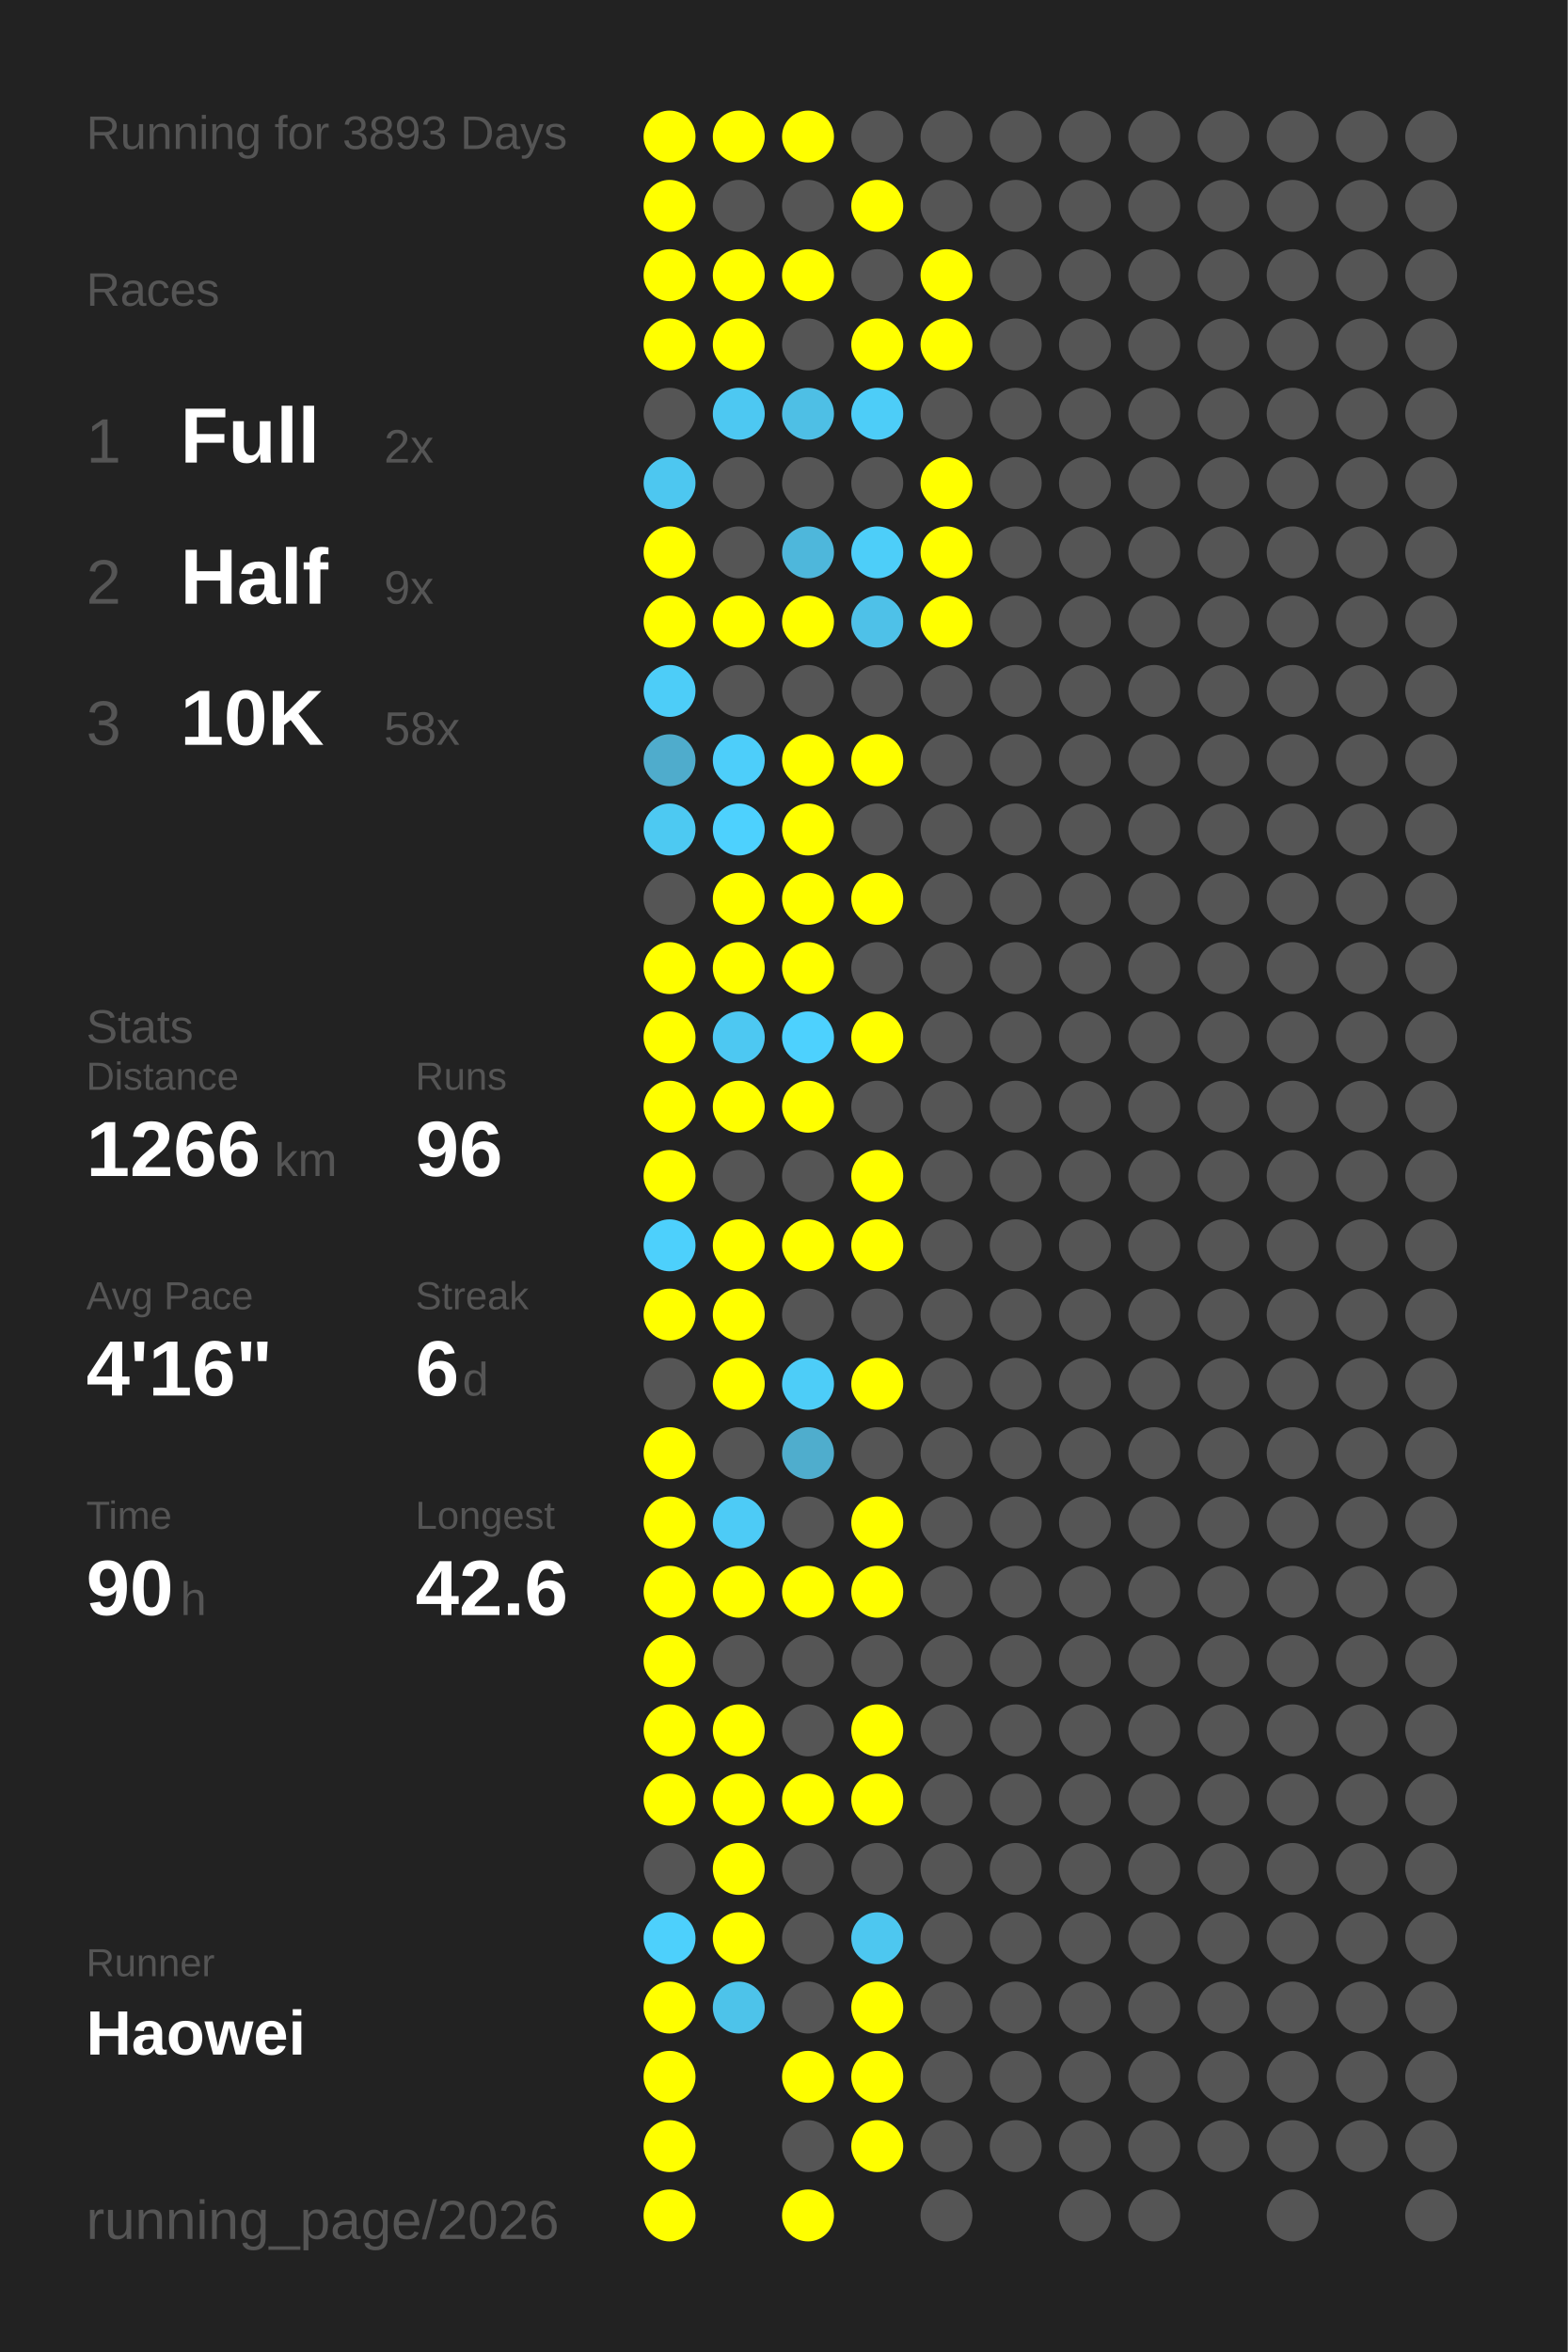
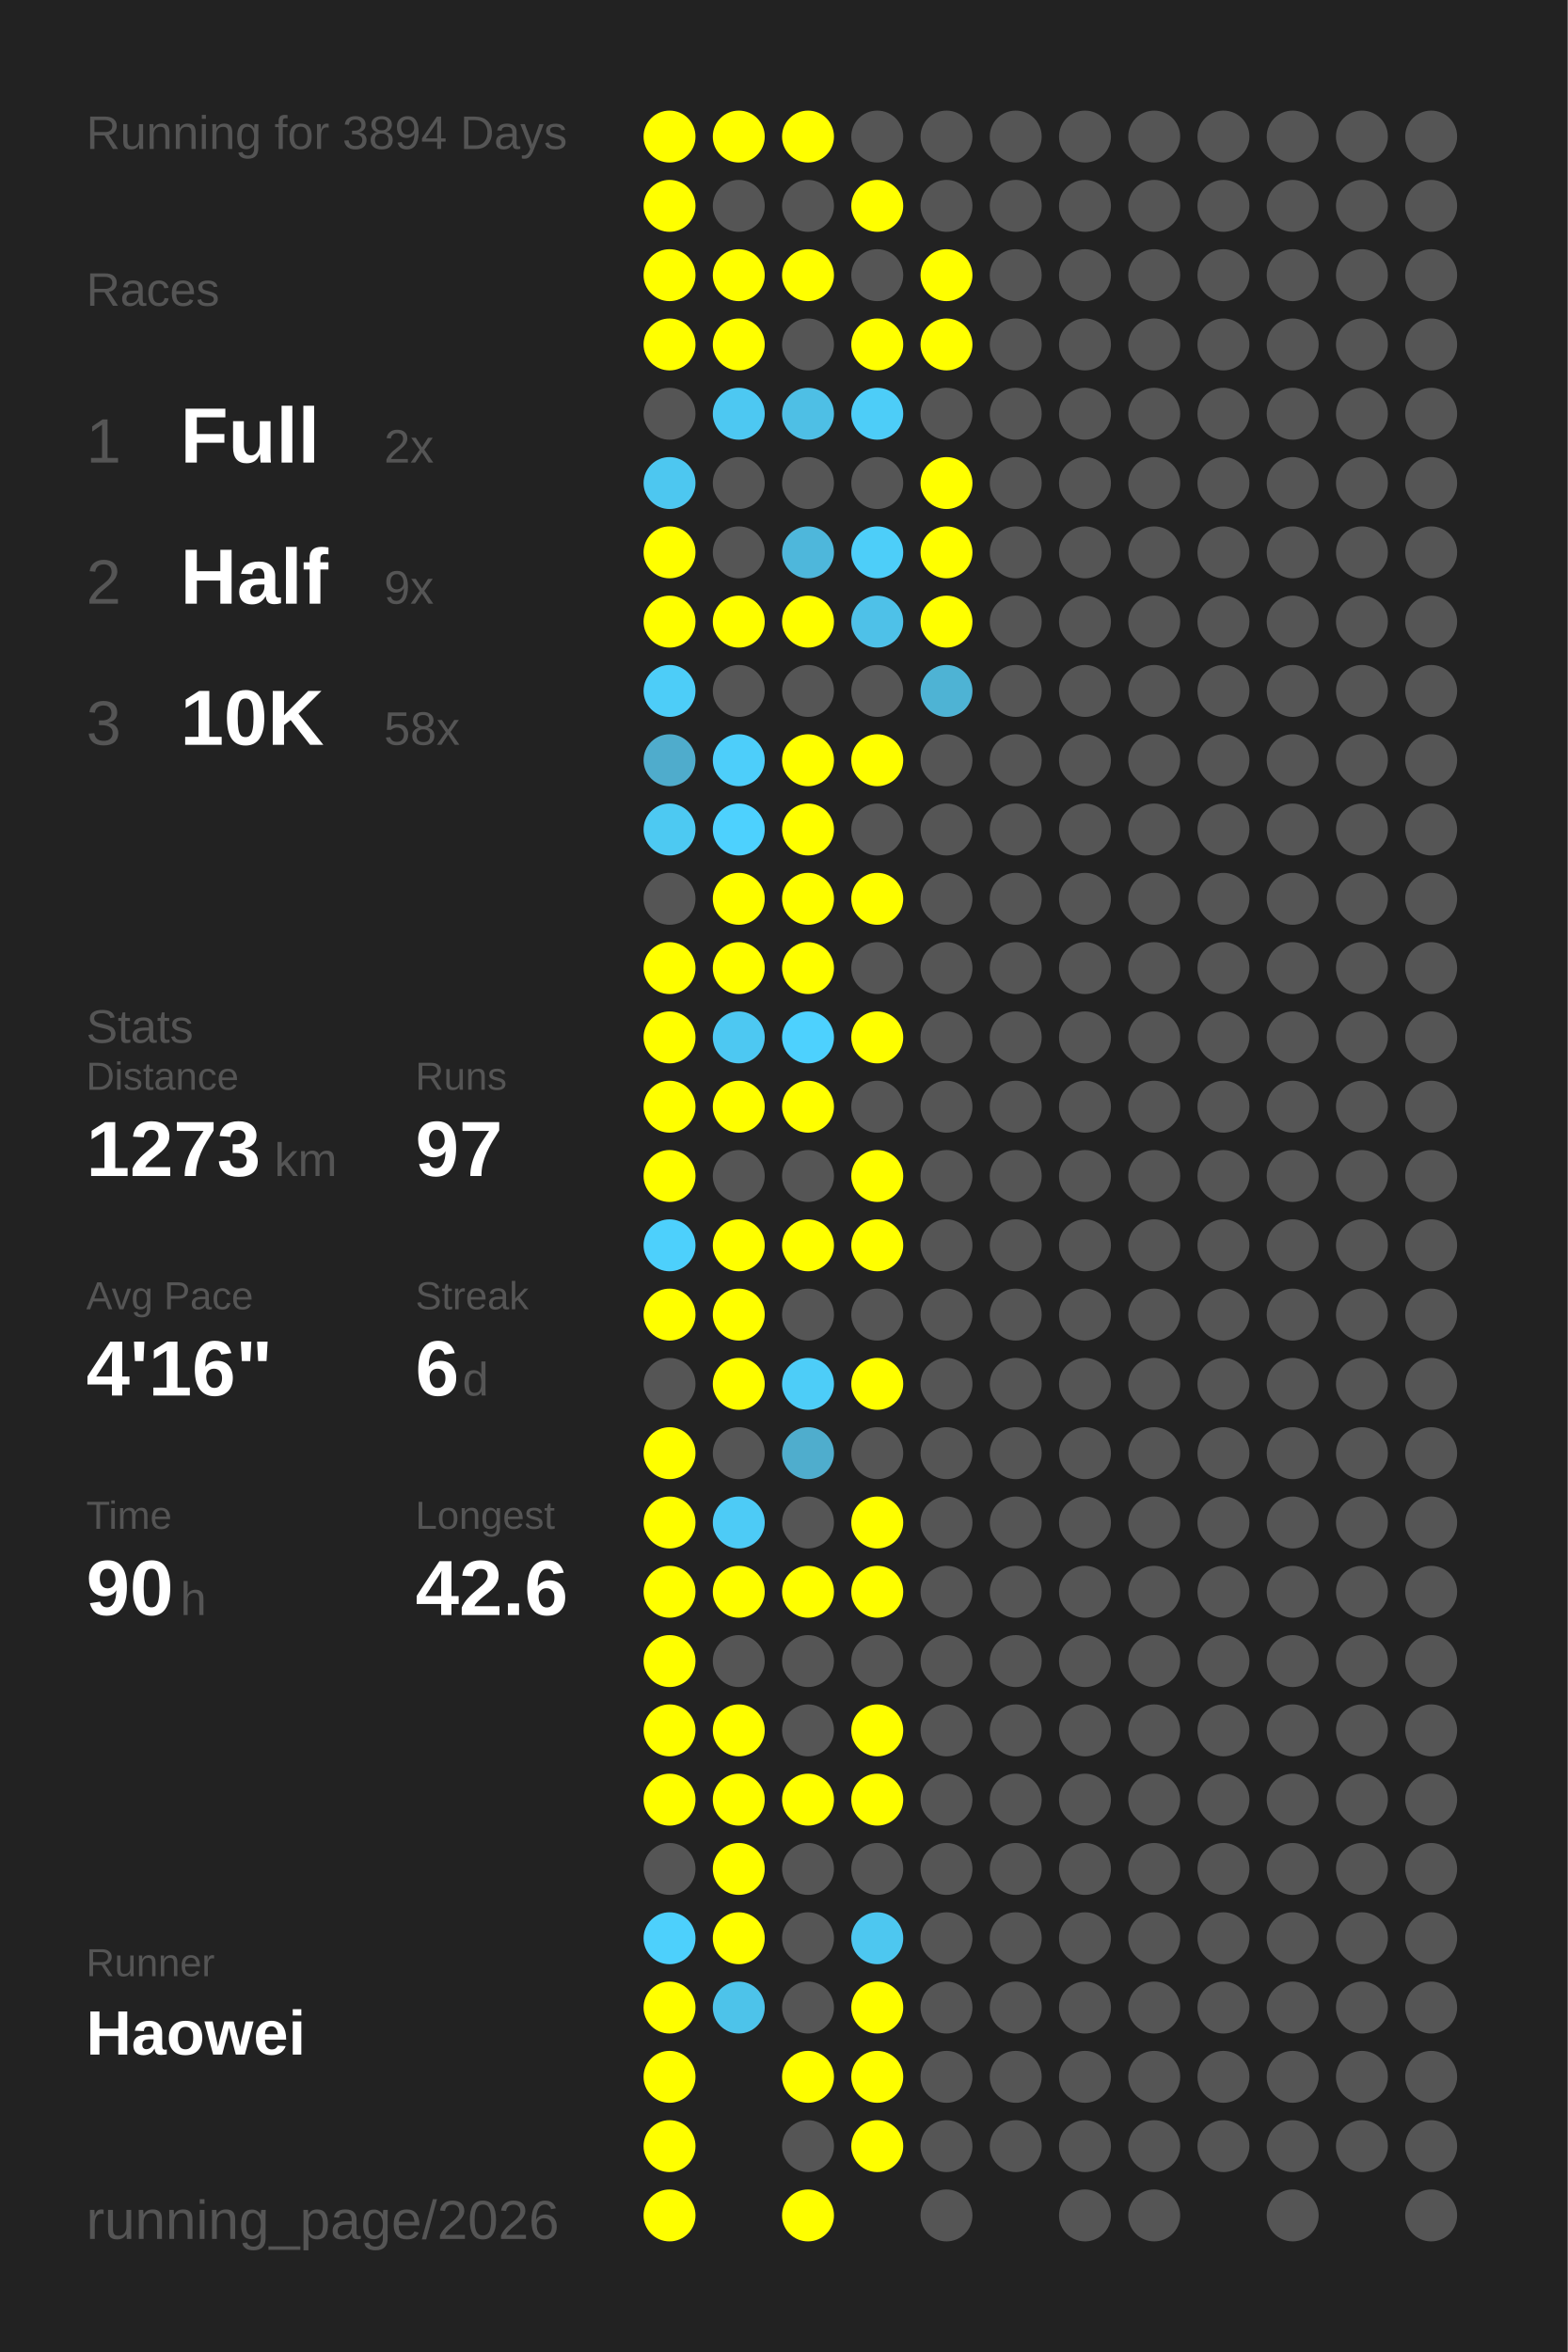
<svg xmlns="http://www.w3.org/2000/svg" baseProfile="full" height="300mm" version="1.1" viewBox="0,0,200,300" width="200mm">
  <defs />
  <rect fill="#222222" height="300" width="200" x="0" y="0" />
-   <text fill="#555555" style="font-size:6px; font-family:Arial;" x="11" y="19">Running for 3893 Days</text>
+   <text fill="#555555" style="font-size:6px; font-family:Arial;" x="11" y="19">Running for 3894 Days</text>
  <text fill="#555555" style="font-size:6px; font-family:Arial;" x="11" y="39">Races</text>
  <text fill="#555555" style="font-size:8px; font-family:Arial;" x="11" y="59">1</text>
  <text fill="#FFFFFF" style="font-size:10px; font-family:Arial; font-weight:bold;" x="23" y="59">Full</text>
  <text fill="#555555" style="font-size:6px; font-family:Arial;" x="49" y="59">2x</text>
  <text fill="#555555" style="font-size:8px; font-family:Arial;" x="11" y="77">2</text>
  <text fill="#FFFFFF" style="font-size:10px; font-family:Arial; font-weight:bold;" x="23" y="77">Half</text>
  <text fill="#555555" style="font-size:6px; font-family:Arial;" x="49" y="77">9x</text>
  <text fill="#555555" style="font-size:8px; font-family:Arial;" x="11" y="95">3</text>
  <text fill="#FFFFFF" style="font-size:10px; font-family:Arial; font-weight:bold;" x="23" y="95">10K</text>
  <text fill="#555555" style="font-size:6px; font-family:Arial;" x="49" y="95">58x</text>
  <text fill="#555555" style="font-size:6px; font-family:Arial;" x="11" y="133">Stats</text>
  <text fill="#555555" style="font-size:5px; font-family:Arial;" x="11" y="139">Distance</text>
-   <text fill="#FFFFFF" style="font-size:10px; font-family:Arial; font-weight:bold;" x="11" y="150">1266</text>
+   <text fill="#FFFFFF" style="font-size:10px; font-family:Arial; font-weight:bold;" x="11" y="150">1273</text>
  <text fill="#555555" style="font-size:6px; font-family:Arial;" x="35" y="150">km</text>
  <text fill="#555555" style="font-size:5px; font-family:Arial;" x="53" y="139">Runs</text>
-   <text fill="#FFFFFF" style="font-size:10px; font-family:Arial; font-weight:bold;" x="53" y="150">96</text>
+   <text fill="#FFFFFF" style="font-size:10px; font-family:Arial; font-weight:bold;" x="53" y="150">97</text>
  <text fill="#555555" style="font-size:5px; font-family:Arial;" x="11" y="167">Avg Pace</text>
  <text fill="#FFFFFF" style="font-size:10px; font-family:Arial; font-weight:bold;" x="11" y="178">4'16"</text>
  <text fill="#555555" style="font-size:5px; font-family:Arial;" x="53" y="167">Streak</text>
  <text fill="#FFFFFF" style="font-size:10px; font-family:Arial; font-weight:bold;" x="53" y="178">6</text>
  <text fill="#555555" style="font-size:6px; font-family:Arial;" x="59" y="178">d</text>
  <text fill="#555555" style="font-size:5px; font-family:Arial;" x="11" y="195">Time</text>
  <text fill="#FFFFFF" style="font-size:10px; font-family:Arial; font-weight:bold;" x="11" y="206">90</text>
  <text fill="#555555" style="font-size:6px; font-family:Arial;" x="23" y="206">h</text>
  <text fill="#555555" style="font-size:5px; font-family:Arial;" x="53" y="195">Longest</text>
  <text fill="#FFFFFF" style="font-size:10px; font-family:Arial; font-weight:bold;" x="53" y="206">42.6</text>
  <text fill="#555555" style="font-size:5px; font-family:Arial;" x="11" y="252.065">Runner</text>
  <text fill="#FFFFFF" style="font-size:8px; font-family:Arial; font-weight:bold;" x="11" y="262.065">Haowei</text>
  <text fill="#555555" style="font-size:7px; font-family:Arial;" x="11" y="285.581">running_page/2026</text>
  <circle cx="85.417" cy="17.419" fill="#FFFF00" r="3.312" />
  <circle cx="85.417" cy="26.258" fill="#FFFF00" r="3.312" />
  <circle cx="85.417" cy="35.097" fill="#FFFF00" r="3.312" />
  <circle cx="85.417" cy="43.935" fill="#FFFF00" r="3.312" />
  <circle cx="85.417" cy="52.774" fill="#555555" r="3.312" />
  <circle cx="85.417" cy="61.613" fill="#4dc7f0" r="3.312" />
  <circle cx="85.417" cy="70.452" fill="#FFFF00" r="3.312" />
  <circle cx="85.417" cy="79.29" fill="#FFFF00" r="3.312" />
  <circle cx="85.417" cy="88.129" fill="#4dcdf8" r="3.312" />
  <circle cx="85.417" cy="96.968" fill="#4faccc" r="3.312" />
  <circle cx="85.417" cy="105.806" fill="#4dc9f2" r="3.312" />
  <circle cx="85.417" cy="114.645" fill="#555555" r="3.312" />
  <circle cx="85.417" cy="123.484" fill="#FFFF00" r="3.312" />
  <circle cx="85.417" cy="132.323" fill="#FFFF00" r="3.312" />
  <circle cx="85.417" cy="141.161" fill="#FFFF00" r="3.312" />
  <circle cx="85.417" cy="150" fill="#FFFF00" r="3.312" />
  <circle cx="85.417" cy="158.839" fill="#4dd0fc" r="3.312" />
  <circle cx="85.417" cy="167.677" fill="#FFFF00" r="3.312" />
  <circle cx="85.417" cy="176.516" fill="#555555" r="3.312" />
  <circle cx="85.417" cy="185.355" fill="#FFFF00" r="3.312" />
  <circle cx="85.417" cy="194.194" fill="#FFFF00" r="3.312" />
  <circle cx="85.417" cy="203.032" fill="#FFFF00" r="3.312" />
  <circle cx="85.417" cy="211.871" fill="#FFFF00" r="3.312" />
  <circle cx="85.417" cy="220.71" fill="#FFFF00" r="3.312" />
  <circle cx="85.417" cy="229.548" fill="#FFFF00" r="3.312" />
  <circle cx="85.417" cy="238.387" fill="#555555" r="3.312" />
  <circle cx="85.417" cy="247.226" fill="#4dd0fc" r="3.312" />
  <circle cx="85.417" cy="256.065" fill="#FFFF00" r="3.312" />
  <circle cx="85.417" cy="264.903" fill="#FFFF00" r="3.312" />
  <circle cx="85.417" cy="273.742" fill="#FFFF00" r="3.312" />
  <circle cx="85.417" cy="282.581" fill="#FFFF00" r="3.312" />
  <circle cx="94.25" cy="17.419" fill="#FFFF00" r="3.312" />
  <circle cx="94.25" cy="26.258" fill="#555555" r="3.312" />
  <circle cx="94.25" cy="35.097" fill="#FFFF00" r="3.312" />
  <circle cx="94.25" cy="43.935" fill="#FFFF00" r="3.312" />
  <circle cx="94.25" cy="52.774" fill="#4dc8f2" r="3.312" />
  <circle cx="94.25" cy="61.613" fill="#555555" r="3.312" />
  <circle cx="94.25" cy="70.452" fill="#555555" r="3.312" />
  <circle cx="94.25" cy="79.29" fill="#FFFF00" r="3.312" />
  <circle cx="94.25" cy="88.129" fill="#555555" r="3.312" />
  <circle cx="94.25" cy="96.968" fill="#4dcefa" r="3.312" />
  <circle cx="94.25" cy="105.806" fill="#4dd1fe" r="3.312" />
  <circle cx="94.25" cy="114.645" fill="#FFFF00" r="3.312" />
  <circle cx="94.25" cy="123.484" fill="#FFFF00" r="3.312" />
  <circle cx="94.25" cy="132.323" fill="#4dc8f2" r="3.312" />
  <circle cx="94.25" cy="141.161" fill="#FFFF00" r="3.312" />
  <circle cx="94.25" cy="150" fill="#555555" r="3.312" />
  <circle cx="94.25" cy="158.839" fill="#FFFF00" r="3.312" />
  <circle cx="94.25" cy="167.677" fill="#FFFF00" r="3.312" />
  <circle cx="94.25" cy="176.516" fill="#FFFF00" r="3.312" />
  <circle cx="94.25" cy="185.355" fill="#555555" r="3.312" />
  <circle cx="94.25" cy="194.194" fill="#4dcbf6" r="3.312" />
  <circle cx="94.25" cy="203.032" fill="#FFFF00" r="3.312" />
  <circle cx="94.25" cy="211.871" fill="#555555" r="3.312" />
  <circle cx="94.25" cy="220.71" fill="#FFFF00" r="3.312" />
  <circle cx="94.25" cy="229.548" fill="#FFFF00" r="3.312" />
  <circle cx="94.25" cy="238.387" fill="#FFFF00" r="3.312" />
  <circle cx="94.25" cy="247.226" fill="#FFFF00" r="3.312" />
  <circle cx="94.25" cy="256.065" fill="#4dc3ea" r="3.312" />
  <circle cx="103.083" cy="17.419" fill="#FFFF00" r="3.312" />
  <circle cx="103.083" cy="26.258" fill="#555555" r="3.312" />
  <circle cx="103.083" cy="35.097" fill="#FFFF00" r="3.312" />
  <circle cx="103.083" cy="43.935" fill="#555555" r="3.312" />
  <circle cx="103.083" cy="52.774" fill="#4ebfe5" r="3.312" />
  <circle cx="103.083" cy="61.613" fill="#555555" r="3.312" />
  <circle cx="103.083" cy="70.452" fill="#4eb7db" r="3.312" />
  <circle cx="103.083" cy="79.29" fill="#FFFF00" r="3.312" />
  <circle cx="103.083" cy="88.129" fill="#555555" r="3.312" />
  <circle cx="103.083" cy="96.968" fill="#FFFF00" r="3.312" />
  <circle cx="103.083" cy="105.806" fill="#FFFF00" r="3.312" />
  <circle cx="103.083" cy="114.645" fill="#FFFF00" r="3.312" />
  <circle cx="103.083" cy="123.484" fill="#FFFF00" r="3.312" />
  <circle cx="103.083" cy="132.323" fill="#4dd1fe" r="3.312" />
  <circle cx="103.083" cy="141.161" fill="#FFFF00" r="3.312" />
  <circle cx="103.083" cy="150" fill="#555555" r="3.312" />
  <circle cx="103.083" cy="158.839" fill="#FFFF00" r="3.312" />
  <circle cx="103.083" cy="167.677" fill="#555555" r="3.312" />
  <circle cx="103.083" cy="176.516" fill="#4dcdf8" r="3.312" />
  <circle cx="103.083" cy="185.355" fill="#4fadcd" r="3.312" />
  <circle cx="103.083" cy="194.194" fill="#555555" r="3.312" />
  <circle cx="103.083" cy="203.032" fill="#FFFF00" r="3.312" />
  <circle cx="103.083" cy="211.871" fill="#555555" r="3.312" />
  <circle cx="103.083" cy="220.71" fill="#555555" r="3.312" />
  <circle cx="103.083" cy="229.548" fill="#FFFF00" r="3.312" />
  <circle cx="103.083" cy="238.387" fill="#555555" r="3.312" />
  <circle cx="103.083" cy="247.226" fill="#555555" r="3.312" />
  <circle cx="103.083" cy="256.065" fill="#555555" r="3.312" />
  <circle cx="103.083" cy="264.903" fill="#FFFF00" r="3.312" />
  <circle cx="103.083" cy="273.742" fill="#555555" r="3.312" />
  <circle cx="103.083" cy="282.581" fill="#FFFF00" r="3.312" />
  <circle cx="111.917" cy="17.419" fill="#555555" r="3.312" />
  <circle cx="111.917" cy="26.258" fill="#FFFF00" r="3.312" />
  <circle cx="111.917" cy="35.097" fill="#555555" r="3.312" />
  <circle cx="111.917" cy="43.935" fill="#FFFF00" r="3.312" />
  <circle cx="111.917" cy="52.774" fill="#4dcdf8" r="3.312" />
  <circle cx="111.917" cy="61.613" fill="#555555" r="3.312" />
  <circle cx="111.917" cy="70.452" fill="#4dcef9" r="3.312" />
  <circle cx="111.917" cy="79.29" fill="#4ec1e8" r="3.312" />
  <circle cx="111.917" cy="88.129" fill="#555555" r="3.312" />
  <circle cx="111.917" cy="96.968" fill="#FFFF00" r="3.312" />
  <circle cx="111.917" cy="105.806" fill="#555555" r="3.312" />
  <circle cx="111.917" cy="114.645" fill="#FFFF00" r="3.312" />
  <circle cx="111.917" cy="123.484" fill="#555555" r="3.312" />
  <circle cx="111.917" cy="132.323" fill="#FFFF00" r="3.312" />
  <circle cx="111.917" cy="141.161" fill="#555555" r="3.312" />
  <circle cx="111.917" cy="150" fill="#FFFF00" r="3.312" />
  <circle cx="111.917" cy="158.839" fill="#FFFF00" r="3.312" />
  <circle cx="111.917" cy="167.677" fill="#555555" r="3.312" />
  <circle cx="111.917" cy="176.516" fill="#FFFF00" r="3.312" />
  <circle cx="111.917" cy="185.355" fill="#555555" r="3.312" />
  <circle cx="111.917" cy="194.194" fill="#FFFF00" r="3.312" />
  <circle cx="111.917" cy="203.032" fill="#FFFF00" r="3.312" />
  <circle cx="111.917" cy="211.871" fill="#555555" r="3.312" />
  <circle cx="111.917" cy="220.71" fill="#FFFF00" r="3.312" />
  <circle cx="111.917" cy="229.548" fill="#FFFF00" r="3.312" />
  <circle cx="111.917" cy="238.387" fill="#555555" r="3.312" />
  <circle cx="111.917" cy="247.226" fill="#4dc7f0" r="3.312" />
  <circle cx="111.917" cy="256.065" fill="#FFFF00" r="3.312" />
  <circle cx="111.917" cy="264.903" fill="#FFFF00" r="3.312" />
  <circle cx="111.917" cy="273.742" fill="#FFFF00" r="3.312" />
  <circle cx="120.75" cy="17.419" fill="#555555" r="3.312" />
  <circle cx="120.75" cy="26.258" fill="#555555" r="3.312" />
  <circle cx="120.75" cy="35.097" fill="#FFFF00" r="3.312" />
  <circle cx="120.75" cy="43.935" fill="#FFFF00" r="3.312" />
  <circle cx="120.75" cy="52.774" fill="#555555" r="3.312" />
  <circle cx="120.75" cy="61.613" fill="#FFFF00" r="3.312" />
  <circle cx="120.75" cy="70.452" fill="#FFFF00" r="3.312" />
  <circle cx="120.75" cy="79.29" fill="#FFFF00" r="3.312" />
-   <circle cx="120.75" cy="88.129" fill="#555555" r="3.312" />
+   <circle cx="120.75" cy="88.129" fill="#4eb3d4" r="3.312" />
  <circle cx="120.75" cy="96.968" fill="#555555" r="3.312" />
  <circle cx="120.75" cy="105.806" fill="#555555" r="3.312" />
  <circle cx="120.75" cy="114.645" fill="#555555" r="3.312" />
  <circle cx="120.75" cy="123.484" fill="#555555" r="3.312" />
  <circle cx="120.75" cy="132.323" fill="#555555" r="3.312" />
  <circle cx="120.75" cy="141.161" fill="#555555" r="3.312" />
  <circle cx="120.75" cy="150" fill="#555555" r="3.312" />
  <circle cx="120.75" cy="158.839" fill="#555555" r="3.312" />
  <circle cx="120.75" cy="167.677" fill="#555555" r="3.312" />
  <circle cx="120.75" cy="176.516" fill="#555555" r="3.312" />
  <circle cx="120.75" cy="185.355" fill="#555555" r="3.312" />
  <circle cx="120.75" cy="194.194" fill="#555555" r="3.312" />
  <circle cx="120.75" cy="203.032" fill="#555555" r="3.312" />
  <circle cx="120.75" cy="211.871" fill="#555555" r="3.312" />
  <circle cx="120.75" cy="220.71" fill="#555555" r="3.312" />
  <circle cx="120.75" cy="229.548" fill="#555555" r="3.312" />
  <circle cx="120.75" cy="238.387" fill="#555555" r="3.312" />
  <circle cx="120.75" cy="247.226" fill="#555555" r="3.312" />
  <circle cx="120.75" cy="256.065" fill="#555555" r="3.312" />
  <circle cx="120.75" cy="264.903" fill="#555555" r="3.312" />
  <circle cx="120.75" cy="273.742" fill="#555555" r="3.312" />
  <circle cx="120.75" cy="282.581" fill="#555555" r="3.312" />
  <circle cx="129.583" cy="17.419" fill="#555555" r="3.312" />
  <circle cx="129.583" cy="26.258" fill="#555555" r="3.312" />
  <circle cx="129.583" cy="35.097" fill="#555555" r="3.312" />
  <circle cx="129.583" cy="43.935" fill="#555555" r="3.312" />
  <circle cx="129.583" cy="52.774" fill="#555555" r="3.312" />
  <circle cx="129.583" cy="61.613" fill="#555555" r="3.312" />
  <circle cx="129.583" cy="70.452" fill="#555555" r="3.312" />
  <circle cx="129.583" cy="79.29" fill="#555555" r="3.312" />
  <circle cx="129.583" cy="88.129" fill="#555555" r="3.312" />
  <circle cx="129.583" cy="96.968" fill="#555555" r="3.312" />
  <circle cx="129.583" cy="105.806" fill="#555555" r="3.312" />
  <circle cx="129.583" cy="114.645" fill="#555555" r="3.312" />
  <circle cx="129.583" cy="123.484" fill="#555555" r="3.312" />
  <circle cx="129.583" cy="132.323" fill="#555555" r="3.312" />
  <circle cx="129.583" cy="141.161" fill="#555555" r="3.312" />
  <circle cx="129.583" cy="150" fill="#555555" r="3.312" />
  <circle cx="129.583" cy="158.839" fill="#555555" r="3.312" />
  <circle cx="129.583" cy="167.677" fill="#555555" r="3.312" />
  <circle cx="129.583" cy="176.516" fill="#555555" r="3.312" />
  <circle cx="129.583" cy="185.355" fill="#555555" r="3.312" />
  <circle cx="129.583" cy="194.194" fill="#555555" r="3.312" />
  <circle cx="129.583" cy="203.032" fill="#555555" r="3.312" />
  <circle cx="129.583" cy="211.871" fill="#555555" r="3.312" />
  <circle cx="129.583" cy="220.71" fill="#555555" r="3.312" />
  <circle cx="129.583" cy="229.548" fill="#555555" r="3.312" />
  <circle cx="129.583" cy="238.387" fill="#555555" r="3.312" />
  <circle cx="129.583" cy="247.226" fill="#555555" r="3.312" />
  <circle cx="129.583" cy="256.065" fill="#555555" r="3.312" />
  <circle cx="129.583" cy="264.903" fill="#555555" r="3.312" />
  <circle cx="129.583" cy="273.742" fill="#555555" r="3.312" />
  <circle cx="138.417" cy="17.419" fill="#555555" r="3.312" />
  <circle cx="138.417" cy="26.258" fill="#555555" r="3.312" />
  <circle cx="138.417" cy="35.097" fill="#555555" r="3.312" />
  <circle cx="138.417" cy="43.935" fill="#555555" r="3.312" />
  <circle cx="138.417" cy="52.774" fill="#555555" r="3.312" />
  <circle cx="138.417" cy="61.613" fill="#555555" r="3.312" />
  <circle cx="138.417" cy="70.452" fill="#555555" r="3.312" />
  <circle cx="138.417" cy="79.29" fill="#555555" r="3.312" />
  <circle cx="138.417" cy="88.129" fill="#555555" r="3.312" />
  <circle cx="138.417" cy="96.968" fill="#555555" r="3.312" />
  <circle cx="138.417" cy="105.806" fill="#555555" r="3.312" />
  <circle cx="138.417" cy="114.645" fill="#555555" r="3.312" />
  <circle cx="138.417" cy="123.484" fill="#555555" r="3.312" />
  <circle cx="138.417" cy="132.323" fill="#555555" r="3.312" />
  <circle cx="138.417" cy="141.161" fill="#555555" r="3.312" />
  <circle cx="138.417" cy="150" fill="#555555" r="3.312" />
  <circle cx="138.417" cy="158.839" fill="#555555" r="3.312" />
  <circle cx="138.417" cy="167.677" fill="#555555" r="3.312" />
  <circle cx="138.417" cy="176.516" fill="#555555" r="3.312" />
  <circle cx="138.417" cy="185.355" fill="#555555" r="3.312" />
  <circle cx="138.417" cy="194.194" fill="#555555" r="3.312" />
  <circle cx="138.417" cy="203.032" fill="#555555" r="3.312" />
  <circle cx="138.417" cy="211.871" fill="#555555" r="3.312" />
  <circle cx="138.417" cy="220.71" fill="#555555" r="3.312" />
  <circle cx="138.417" cy="229.548" fill="#555555" r="3.312" />
  <circle cx="138.417" cy="238.387" fill="#555555" r="3.312" />
  <circle cx="138.417" cy="247.226" fill="#555555" r="3.312" />
  <circle cx="138.417" cy="256.065" fill="#555555" r="3.312" />
  <circle cx="138.417" cy="264.903" fill="#555555" r="3.312" />
  <circle cx="138.417" cy="273.742" fill="#555555" r="3.312" />
  <circle cx="138.417" cy="282.581" fill="#555555" r="3.312" />
  <circle cx="147.25" cy="17.419" fill="#555555" r="3.312" />
  <circle cx="147.25" cy="26.258" fill="#555555" r="3.312" />
  <circle cx="147.25" cy="35.097" fill="#555555" r="3.312" />
  <circle cx="147.25" cy="43.935" fill="#555555" r="3.312" />
  <circle cx="147.25" cy="52.774" fill="#555555" r="3.312" />
  <circle cx="147.25" cy="61.613" fill="#555555" r="3.312" />
  <circle cx="147.25" cy="70.452" fill="#555555" r="3.312" />
  <circle cx="147.25" cy="79.29" fill="#555555" r="3.312" />
  <circle cx="147.25" cy="88.129" fill="#555555" r="3.312" />
  <circle cx="147.25" cy="96.968" fill="#555555" r="3.312" />
  <circle cx="147.25" cy="105.806" fill="#555555" r="3.312" />
  <circle cx="147.25" cy="114.645" fill="#555555" r="3.312" />
  <circle cx="147.25" cy="123.484" fill="#555555" r="3.312" />
  <circle cx="147.25" cy="132.323" fill="#555555" r="3.312" />
  <circle cx="147.25" cy="141.161" fill="#555555" r="3.312" />
  <circle cx="147.25" cy="150" fill="#555555" r="3.312" />
  <circle cx="147.25" cy="158.839" fill="#555555" r="3.312" />
  <circle cx="147.25" cy="167.677" fill="#555555" r="3.312" />
  <circle cx="147.25" cy="176.516" fill="#555555" r="3.312" />
  <circle cx="147.25" cy="185.355" fill="#555555" r="3.312" />
  <circle cx="147.25" cy="194.194" fill="#555555" r="3.312" />
  <circle cx="147.25" cy="203.032" fill="#555555" r="3.312" />
  <circle cx="147.25" cy="211.871" fill="#555555" r="3.312" />
  <circle cx="147.25" cy="220.71" fill="#555555" r="3.312" />
  <circle cx="147.25" cy="229.548" fill="#555555" r="3.312" />
  <circle cx="147.25" cy="238.387" fill="#555555" r="3.312" />
  <circle cx="147.25" cy="247.226" fill="#555555" r="3.312" />
  <circle cx="147.25" cy="256.065" fill="#555555" r="3.312" />
  <circle cx="147.25" cy="264.903" fill="#555555" r="3.312" />
  <circle cx="147.25" cy="273.742" fill="#555555" r="3.312" />
  <circle cx="147.25" cy="282.581" fill="#555555" r="3.312" />
  <circle cx="156.083" cy="17.419" fill="#555555" r="3.312" />
  <circle cx="156.083" cy="26.258" fill="#555555" r="3.312" />
  <circle cx="156.083" cy="35.097" fill="#555555" r="3.312" />
  <circle cx="156.083" cy="43.935" fill="#555555" r="3.312" />
  <circle cx="156.083" cy="52.774" fill="#555555" r="3.312" />
  <circle cx="156.083" cy="61.613" fill="#555555" r="3.312" />
  <circle cx="156.083" cy="70.452" fill="#555555" r="3.312" />
  <circle cx="156.083" cy="79.29" fill="#555555" r="3.312" />
  <circle cx="156.083" cy="88.129" fill="#555555" r="3.312" />
  <circle cx="156.083" cy="96.968" fill="#555555" r="3.312" />
  <circle cx="156.083" cy="105.806" fill="#555555" r="3.312" />
  <circle cx="156.083" cy="114.645" fill="#555555" r="3.312" />
  <circle cx="156.083" cy="123.484" fill="#555555" r="3.312" />
  <circle cx="156.083" cy="132.323" fill="#555555" r="3.312" />
  <circle cx="156.083" cy="141.161" fill="#555555" r="3.312" />
  <circle cx="156.083" cy="150" fill="#555555" r="3.312" />
  <circle cx="156.083" cy="158.839" fill="#555555" r="3.312" />
  <circle cx="156.083" cy="167.677" fill="#555555" r="3.312" />
  <circle cx="156.083" cy="176.516" fill="#555555" r="3.312" />
  <circle cx="156.083" cy="185.355" fill="#555555" r="3.312" />
  <circle cx="156.083" cy="194.194" fill="#555555" r="3.312" />
  <circle cx="156.083" cy="203.032" fill="#555555" r="3.312" />
  <circle cx="156.083" cy="211.871" fill="#555555" r="3.312" />
  <circle cx="156.083" cy="220.71" fill="#555555" r="3.312" />
  <circle cx="156.083" cy="229.548" fill="#555555" r="3.312" />
  <circle cx="156.083" cy="238.387" fill="#555555" r="3.312" />
  <circle cx="156.083" cy="247.226" fill="#555555" r="3.312" />
  <circle cx="156.083" cy="256.065" fill="#555555" r="3.312" />
  <circle cx="156.083" cy="264.903" fill="#555555" r="3.312" />
  <circle cx="156.083" cy="273.742" fill="#555555" r="3.312" />
  <circle cx="164.917" cy="17.419" fill="#555555" r="3.312" />
  <circle cx="164.917" cy="26.258" fill="#555555" r="3.312" />
  <circle cx="164.917" cy="35.097" fill="#555555" r="3.312" />
  <circle cx="164.917" cy="43.935" fill="#555555" r="3.312" />
  <circle cx="164.917" cy="52.774" fill="#555555" r="3.312" />
  <circle cx="164.917" cy="61.613" fill="#555555" r="3.312" />
  <circle cx="164.917" cy="70.452" fill="#555555" r="3.312" />
  <circle cx="164.917" cy="79.29" fill="#555555" r="3.312" />
  <circle cx="164.917" cy="88.129" fill="#555555" r="3.312" />
  <circle cx="164.917" cy="96.968" fill="#555555" r="3.312" />
  <circle cx="164.917" cy="105.806" fill="#555555" r="3.312" />
  <circle cx="164.917" cy="114.645" fill="#555555" r="3.312" />
  <circle cx="164.917" cy="123.484" fill="#555555" r="3.312" />
  <circle cx="164.917" cy="132.323" fill="#555555" r="3.312" />
  <circle cx="164.917" cy="141.161" fill="#555555" r="3.312" />
  <circle cx="164.917" cy="150" fill="#555555" r="3.312" />
  <circle cx="164.917" cy="158.839" fill="#555555" r="3.312" />
  <circle cx="164.917" cy="167.677" fill="#555555" r="3.312" />
  <circle cx="164.917" cy="176.516" fill="#555555" r="3.312" />
  <circle cx="164.917" cy="185.355" fill="#555555" r="3.312" />
  <circle cx="164.917" cy="194.194" fill="#555555" r="3.312" />
  <circle cx="164.917" cy="203.032" fill="#555555" r="3.312" />
  <circle cx="164.917" cy="211.871" fill="#555555" r="3.312" />
  <circle cx="164.917" cy="220.71" fill="#555555" r="3.312" />
  <circle cx="164.917" cy="229.548" fill="#555555" r="3.312" />
  <circle cx="164.917" cy="238.387" fill="#555555" r="3.312" />
  <circle cx="164.917" cy="247.226" fill="#555555" r="3.312" />
  <circle cx="164.917" cy="256.065" fill="#555555" r="3.312" />
  <circle cx="164.917" cy="264.903" fill="#555555" r="3.312" />
  <circle cx="164.917" cy="273.742" fill="#555555" r="3.312" />
  <circle cx="164.917" cy="282.581" fill="#555555" r="3.312" />
  <circle cx="173.75" cy="17.419" fill="#555555" r="3.312" />
  <circle cx="173.75" cy="26.258" fill="#555555" r="3.312" />
  <circle cx="173.75" cy="35.097" fill="#555555" r="3.312" />
  <circle cx="173.75" cy="43.935" fill="#555555" r="3.312" />
  <circle cx="173.75" cy="52.774" fill="#555555" r="3.312" />
  <circle cx="173.75" cy="61.613" fill="#555555" r="3.312" />
  <circle cx="173.75" cy="70.452" fill="#555555" r="3.312" />
  <circle cx="173.75" cy="79.29" fill="#555555" r="3.312" />
  <circle cx="173.75" cy="88.129" fill="#555555" r="3.312" />
  <circle cx="173.75" cy="96.968" fill="#555555" r="3.312" />
  <circle cx="173.75" cy="105.806" fill="#555555" r="3.312" />
  <circle cx="173.75" cy="114.645" fill="#555555" r="3.312" />
  <circle cx="173.75" cy="123.484" fill="#555555" r="3.312" />
  <circle cx="173.75" cy="132.323" fill="#555555" r="3.312" />
  <circle cx="173.75" cy="141.161" fill="#555555" r="3.312" />
  <circle cx="173.75" cy="150" fill="#555555" r="3.312" />
  <circle cx="173.75" cy="158.839" fill="#555555" r="3.312" />
  <circle cx="173.75" cy="167.677" fill="#555555" r="3.312" />
  <circle cx="173.75" cy="176.516" fill="#555555" r="3.312" />
  <circle cx="173.75" cy="185.355" fill="#555555" r="3.312" />
  <circle cx="173.75" cy="194.194" fill="#555555" r="3.312" />
  <circle cx="173.75" cy="203.032" fill="#555555" r="3.312" />
  <circle cx="173.75" cy="211.871" fill="#555555" r="3.312" />
  <circle cx="173.75" cy="220.71" fill="#555555" r="3.312" />
  <circle cx="173.75" cy="229.548" fill="#555555" r="3.312" />
  <circle cx="173.75" cy="238.387" fill="#555555" r="3.312" />
  <circle cx="173.75" cy="247.226" fill="#555555" r="3.312" />
  <circle cx="173.75" cy="256.065" fill="#555555" r="3.312" />
  <circle cx="173.75" cy="264.903" fill="#555555" r="3.312" />
  <circle cx="173.75" cy="273.742" fill="#555555" r="3.312" />
  <circle cx="182.583" cy="17.419" fill="#555555" r="3.312" />
  <circle cx="182.583" cy="26.258" fill="#555555" r="3.312" />
  <circle cx="182.583" cy="35.097" fill="#555555" r="3.312" />
  <circle cx="182.583" cy="43.935" fill="#555555" r="3.312" />
  <circle cx="182.583" cy="52.774" fill="#555555" r="3.312" />
  <circle cx="182.583" cy="61.613" fill="#555555" r="3.312" />
  <circle cx="182.583" cy="70.452" fill="#555555" r="3.312" />
  <circle cx="182.583" cy="79.29" fill="#555555" r="3.312" />
  <circle cx="182.583" cy="88.129" fill="#555555" r="3.312" />
  <circle cx="182.583" cy="96.968" fill="#555555" r="3.312" />
  <circle cx="182.583" cy="105.806" fill="#555555" r="3.312" />
  <circle cx="182.583" cy="114.645" fill="#555555" r="3.312" />
  <circle cx="182.583" cy="123.484" fill="#555555" r="3.312" />
  <circle cx="182.583" cy="132.323" fill="#555555" r="3.312" />
  <circle cx="182.583" cy="141.161" fill="#555555" r="3.312" />
  <circle cx="182.583" cy="150" fill="#555555" r="3.312" />
  <circle cx="182.583" cy="158.839" fill="#555555" r="3.312" />
  <circle cx="182.583" cy="167.677" fill="#555555" r="3.312" />
  <circle cx="182.583" cy="176.516" fill="#555555" r="3.312" />
  <circle cx="182.583" cy="185.355" fill="#555555" r="3.312" />
  <circle cx="182.583" cy="194.194" fill="#555555" r="3.312" />
  <circle cx="182.583" cy="203.032" fill="#555555" r="3.312" />
  <circle cx="182.583" cy="211.871" fill="#555555" r="3.312" />
  <circle cx="182.583" cy="220.71" fill="#555555" r="3.312" />
  <circle cx="182.583" cy="229.548" fill="#555555" r="3.312" />
  <circle cx="182.583" cy="238.387" fill="#555555" r="3.312" />
  <circle cx="182.583" cy="247.226" fill="#555555" r="3.312" />
  <circle cx="182.583" cy="256.065" fill="#555555" r="3.312" />
  <circle cx="182.583" cy="264.903" fill="#555555" r="3.312" />
  <circle cx="182.583" cy="273.742" fill="#555555" r="3.312" />
  <circle cx="182.583" cy="282.581" fill="#555555" r="3.312" />
</svg>
